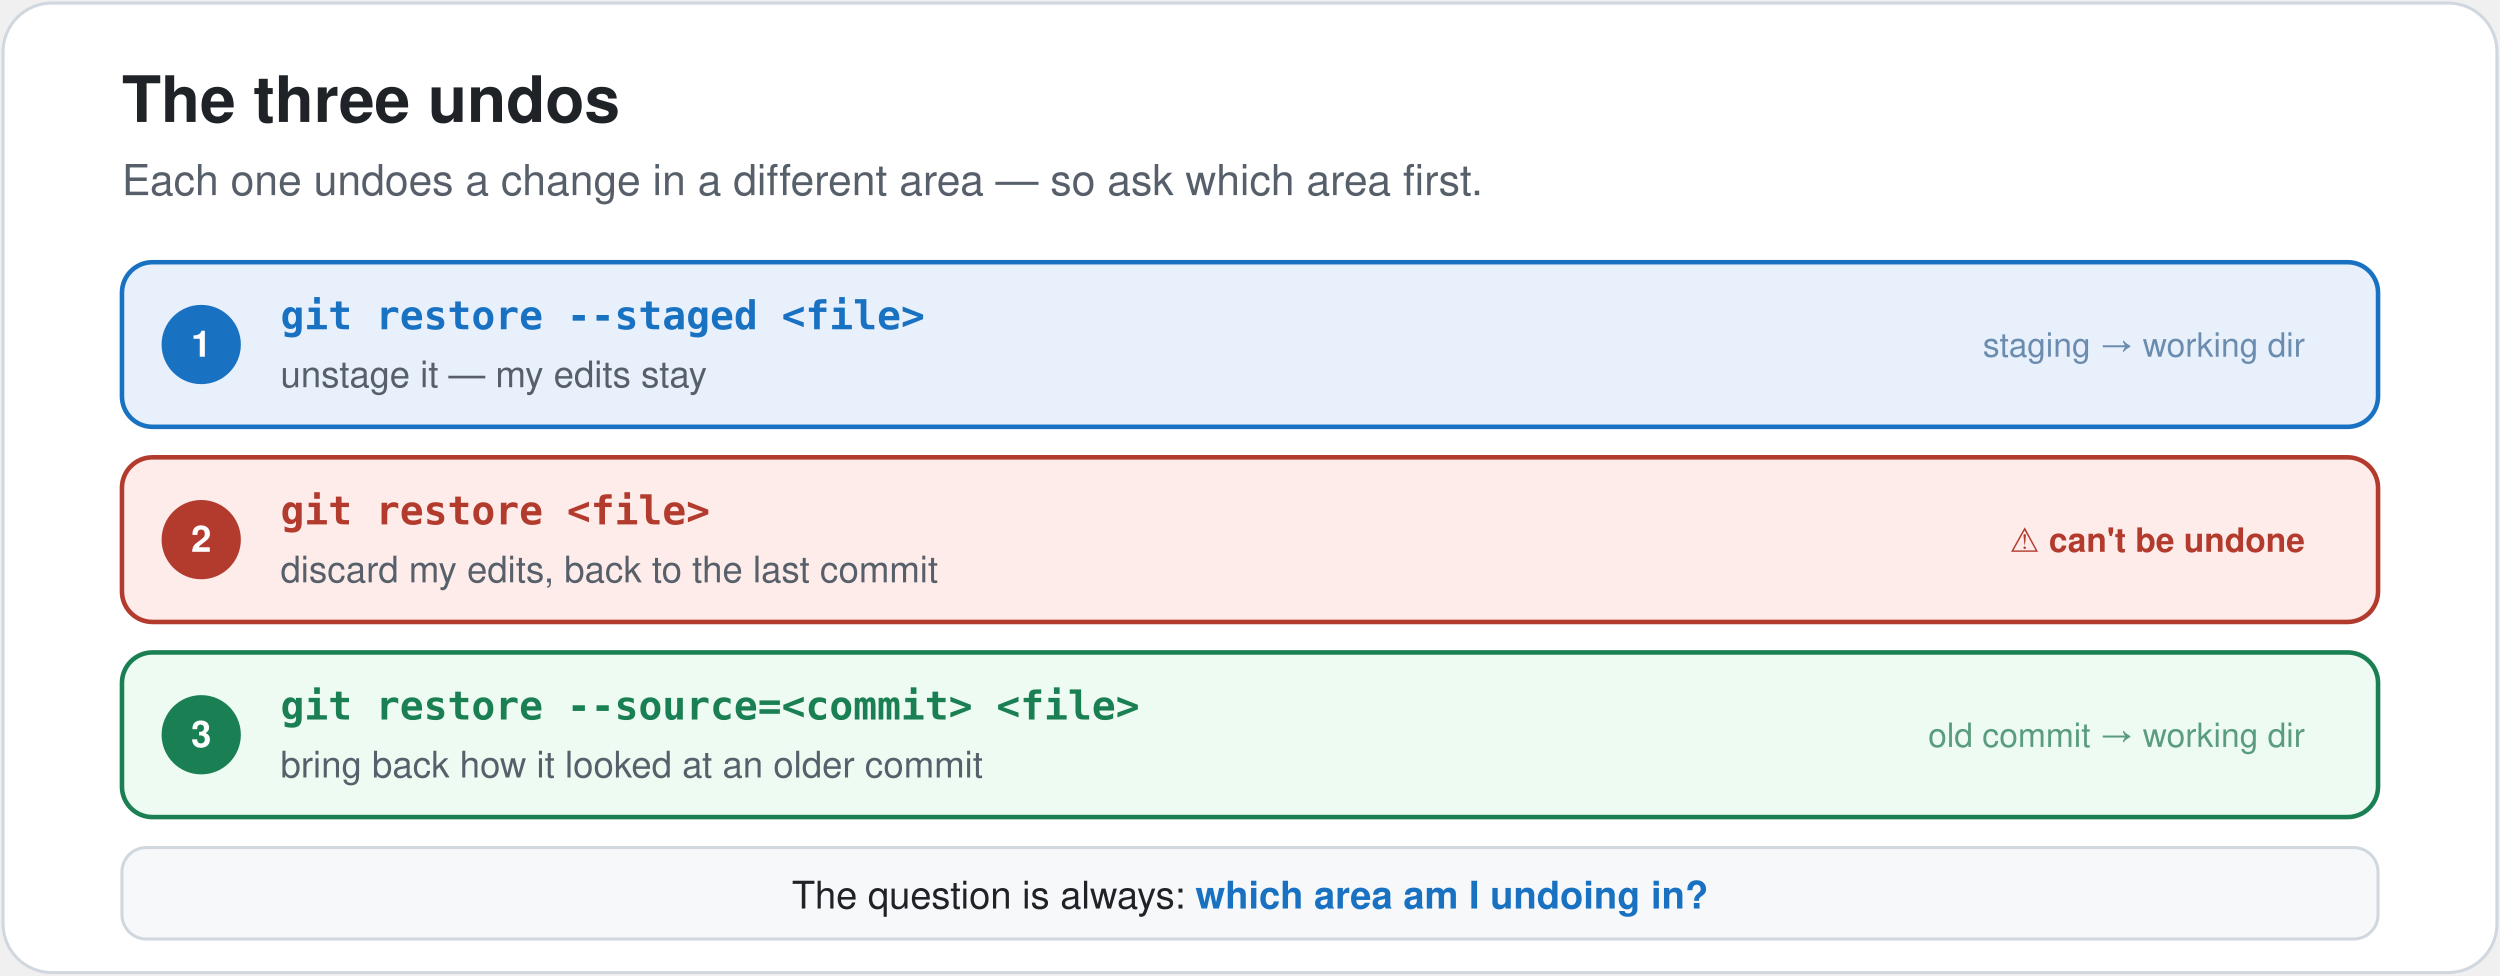
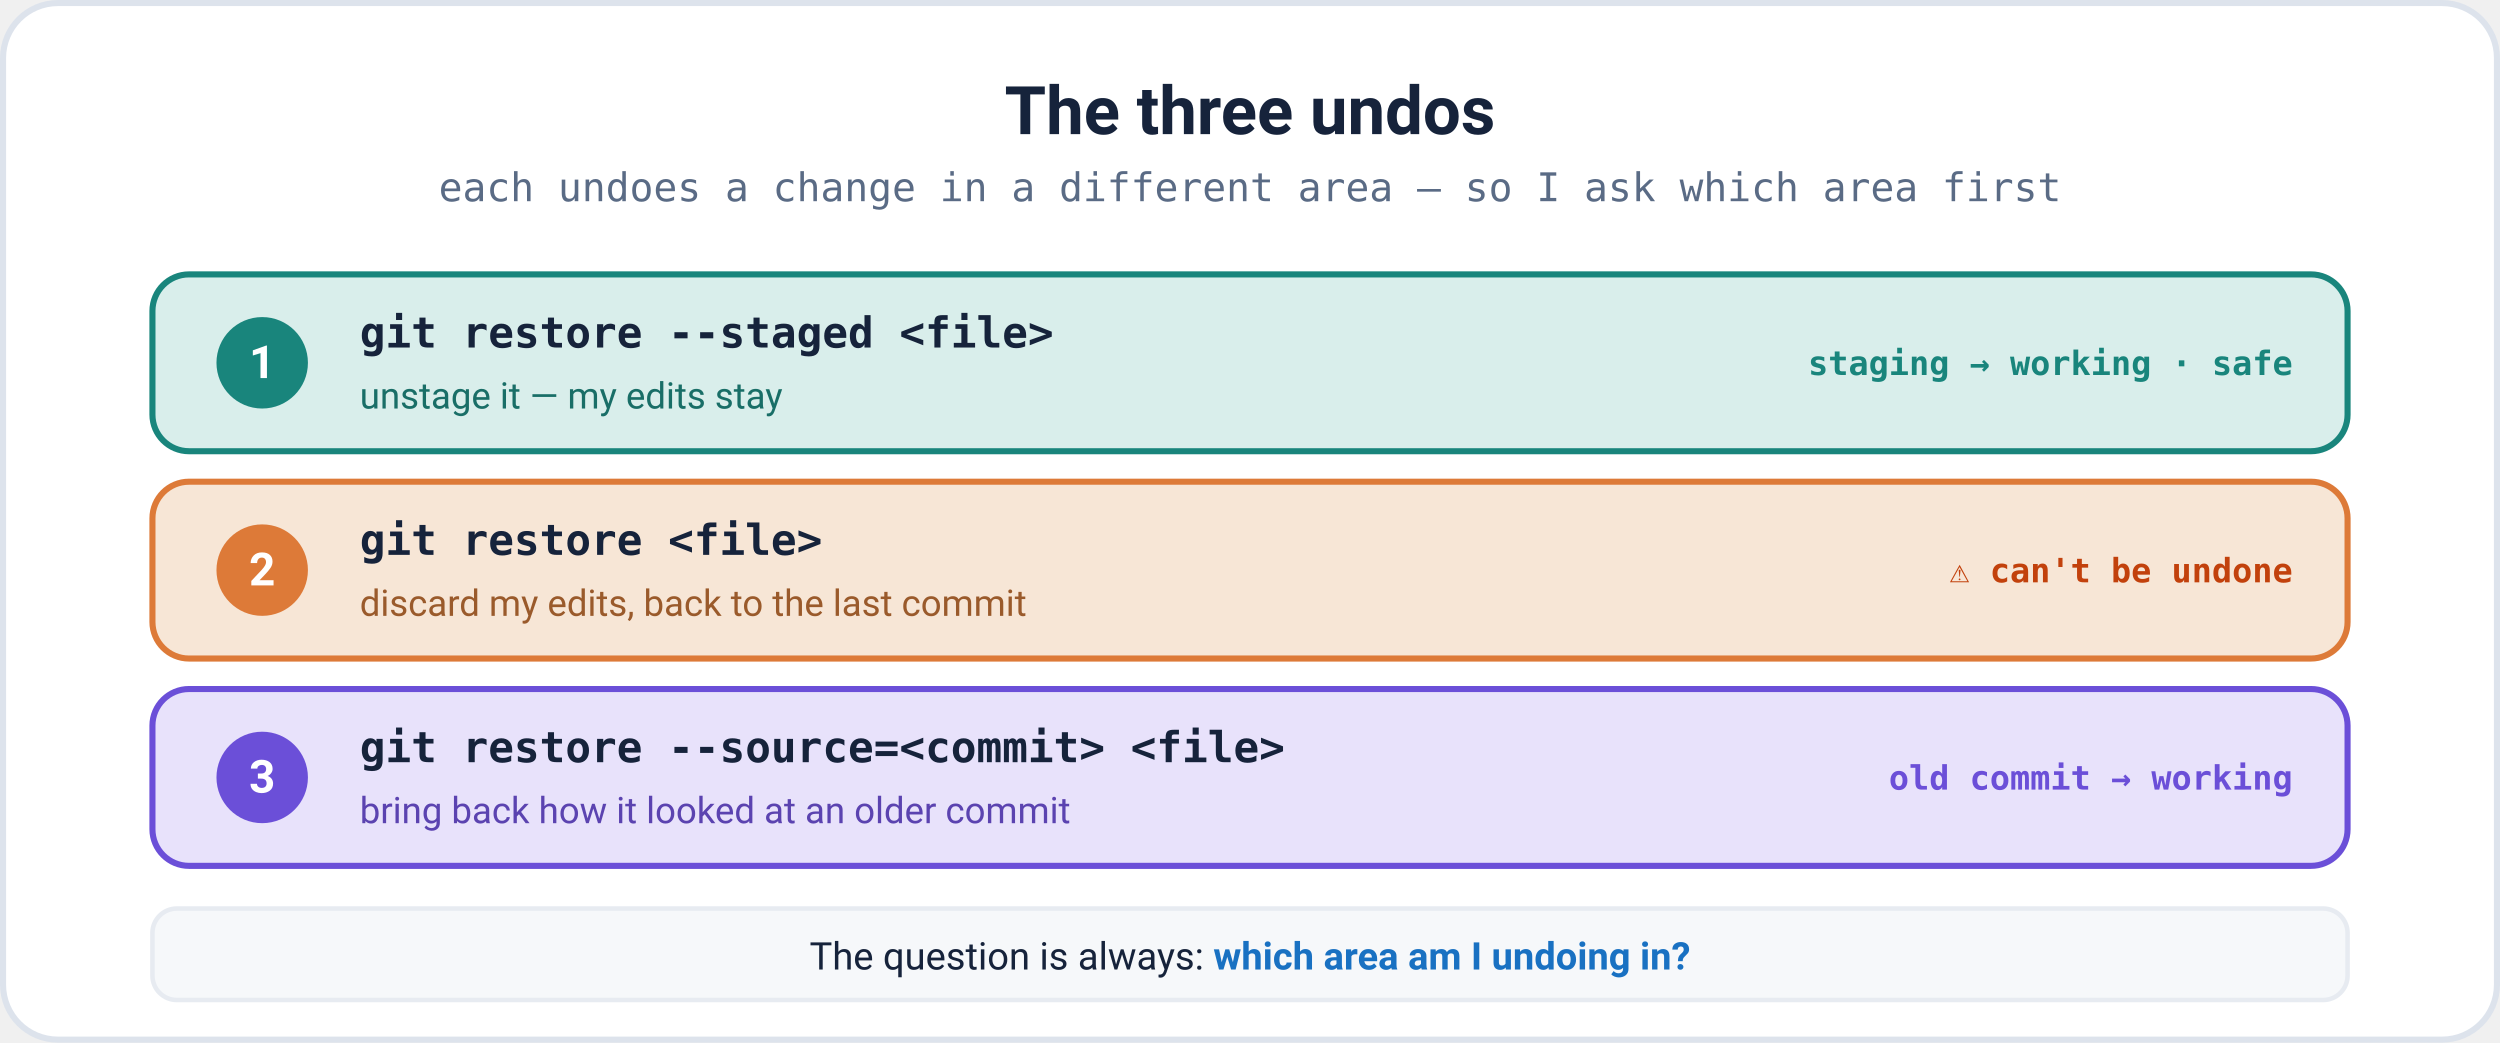
- <svg xmlns="http://www.w3.org/2000/svg" width="820" height="320" viewBox="0 0 820 320" font-family="Segoe UI, Helvetica, Arial, sans-serif">
-   <rect x="1" y="1" width="818" height="318" rx="16" fill="#ffffff" stroke="#d0d7de" />
-   <text x="40" y="40" font-size="21" font-weight="700" fill="#1f2328">The three undos</text>
-   <text x="40" y="64" font-size="14" fill="#57606a">Each one undoes a change in a different area — so ask which area first.</text>
-   <rect x="40" y="86" width="740" height="54" rx="10" fill="#e7f0fb" stroke="#1971c2" stroke-width="1.5" />
-   <circle cx="66" cy="113" r="13" fill="#1971c2" />
-   <text x="66" y="117" text-anchor="middle" font-size="12" font-weight="700" fill="#fff">1</text>
-   <text x="92" y="108" font-size="13" font-weight="700" fill="#1971c2" font-family="Consolas, Menlo, monospace">git restore --staged &lt;file&gt;</text>
-   <text x="92" y="127" font-size="12" fill="#57606a">unstage it — my edits stay</text>
-   <text x="756" y="117" text-anchor="end" font-size="11" fill="#6b8cae">staging → working dir</text>
-   <rect x="40" y="150" width="740" height="54" rx="10" fill="#fdecea" stroke="#b23b2e" stroke-width="1.5" />
-   <circle cx="66" cy="177" r="13" fill="#b23b2e" />
-   <text x="66" y="181" text-anchor="middle" font-size="12" font-weight="700" fill="#fff">2</text>
-   <text x="92" y="172" font-size="13" font-weight="700" fill="#b23b2e" font-family="Consolas, Menlo, monospace">git restore &lt;file&gt;</text>
-   <text x="92" y="191" font-size="12" fill="#57606a">discard my edits, back to the last commit</text>
-   <text x="756" y="181" text-anchor="end" font-size="11" font-weight="700" fill="#b23b2e">⚠ can't be undone</text>
-   <rect x="40" y="214" width="740" height="54" rx="10" fill="#edfbf3" stroke="#1a7f52" stroke-width="1.5" />
-   <circle cx="66" cy="241" r="13" fill="#1a7f52" />
-   <text x="66" y="245" text-anchor="middle" font-size="12" font-weight="700" fill="#fff">3</text>
-   <text x="92" y="236" font-size="13" font-weight="700" fill="#1a7f52" font-family="Consolas, Menlo, monospace">git restore --source=&lt;commit&gt; &lt;file&gt;</text>
-   <text x="92" y="255" font-size="12" fill="#57606a">bring back how it looked at an older commit</text>
-   <text x="756" y="245" text-anchor="end" font-size="11" fill="#5a9c7e">old commit → working dir</text>
-   <rect x="40" y="278" width="740" height="30" rx="8" fill="#f6f8fa" stroke="#d0d7de" />
-   <text x="410" y="298" text-anchor="middle" font-size="12.5" fill="#1f2328">The question is always: <tspan font-weight="700" fill="#1971c2">which area am I undoing in?</tspan>
+ <svg xmlns="http://www.w3.org/2000/svg" viewBox="0 0 820 342" font-family="'Segoe UI',system-ui,-apple-system,Roboto,sans-serif">
+   <rect x="1" y="1" width="818" height="340" rx="18" fill="#FFFFFF" stroke="#DDE3EC" stroke-width="2" />
+   <text x="410" y="44" text-anchor="middle" fill="#16233B" font-size="22" font-weight="700">The three undos</text>
+   <text x="410" y="66" text-anchor="middle" fill="#5A6B85" font-family="monospace" font-size="13">each undoes a change in a different area — so I ask which area first</text>
+   <rect x="50" y="90" width="720" height="58" rx="12" fill="#D9EEEB" stroke="#19857C" stroke-width="2" />
+   <circle cx="86" cy="119" r="15" fill="#19857C" />
+   <text x="86" y="124" text-anchor="middle" fill="#FFFFFF" font-size="15" font-weight="700">1</text>
+   <text x="118" y="114" fill="#16233B" font-family="monospace" font-size="14" font-weight="700">git restore --staged &lt;file&gt;</text>
+   <text x="118" y="134" fill="#196E67" font-size="12">unstage it — my edits stay</text>
+   <text x="752" y="123" text-anchor="end" fill="#19857C" font-family="monospace" font-size="11" font-weight="700">staging → working · safe</text>
+   <rect x="50" y="158" width="720" height="58" rx="12" fill="#F7E6D6" stroke="#DD7A38" stroke-width="2" />
+   <circle cx="86" cy="187" r="15" fill="#DD7A38" />
+   <text x="86" y="192" text-anchor="middle" fill="#FFFFFF" font-size="15" font-weight="700">2</text>
+   <text x="118" y="182" fill="#16233B" font-family="monospace" font-size="14" font-weight="700">git restore &lt;file&gt;</text>
+   <text x="118" y="202" fill="#9A5A2B" font-size="12">discard my edits, back to the last commit</text>
+   <text x="752" y="191" text-anchor="end" fill="#C2410C" font-family="monospace" font-size="11" font-weight="700">⚠ can't be undone</text>
+   <rect x="50" y="226" width="720" height="58" rx="12" fill="#E8E2FB" stroke="#6B4FD8" stroke-width="2" />
+   <circle cx="86" cy="255" r="15" fill="#6B4FD8" />
+   <text x="86" y="260" text-anchor="middle" fill="#FFFFFF" font-size="15" font-weight="700">3</text>
+   <text x="118" y="250" fill="#16233B" font-family="monospace" font-size="14" font-weight="700">git restore --source=&lt;commit&gt; &lt;file&gt;</text>
+   <text x="118" y="270" fill="#5B43B0" font-size="12">bring back how it looked at an older commit</text>
+   <text x="752" y="259" text-anchor="end" fill="#6B4FD8" font-family="monospace" font-size="11" font-weight="700">old commit → working</text>
+   <rect x="50" y="298" width="720" height="30" rx="8" fill="#F6F8FA" stroke="#E7EBF1" stroke-width="1.5" />
+   <text x="410" y="318" text-anchor="middle" fill="#16233B" font-size="12.5">The question is always: <tspan fill="#1971c2" font-weight="700">which area am I undoing in?</tspan>
  </text>
</svg>
